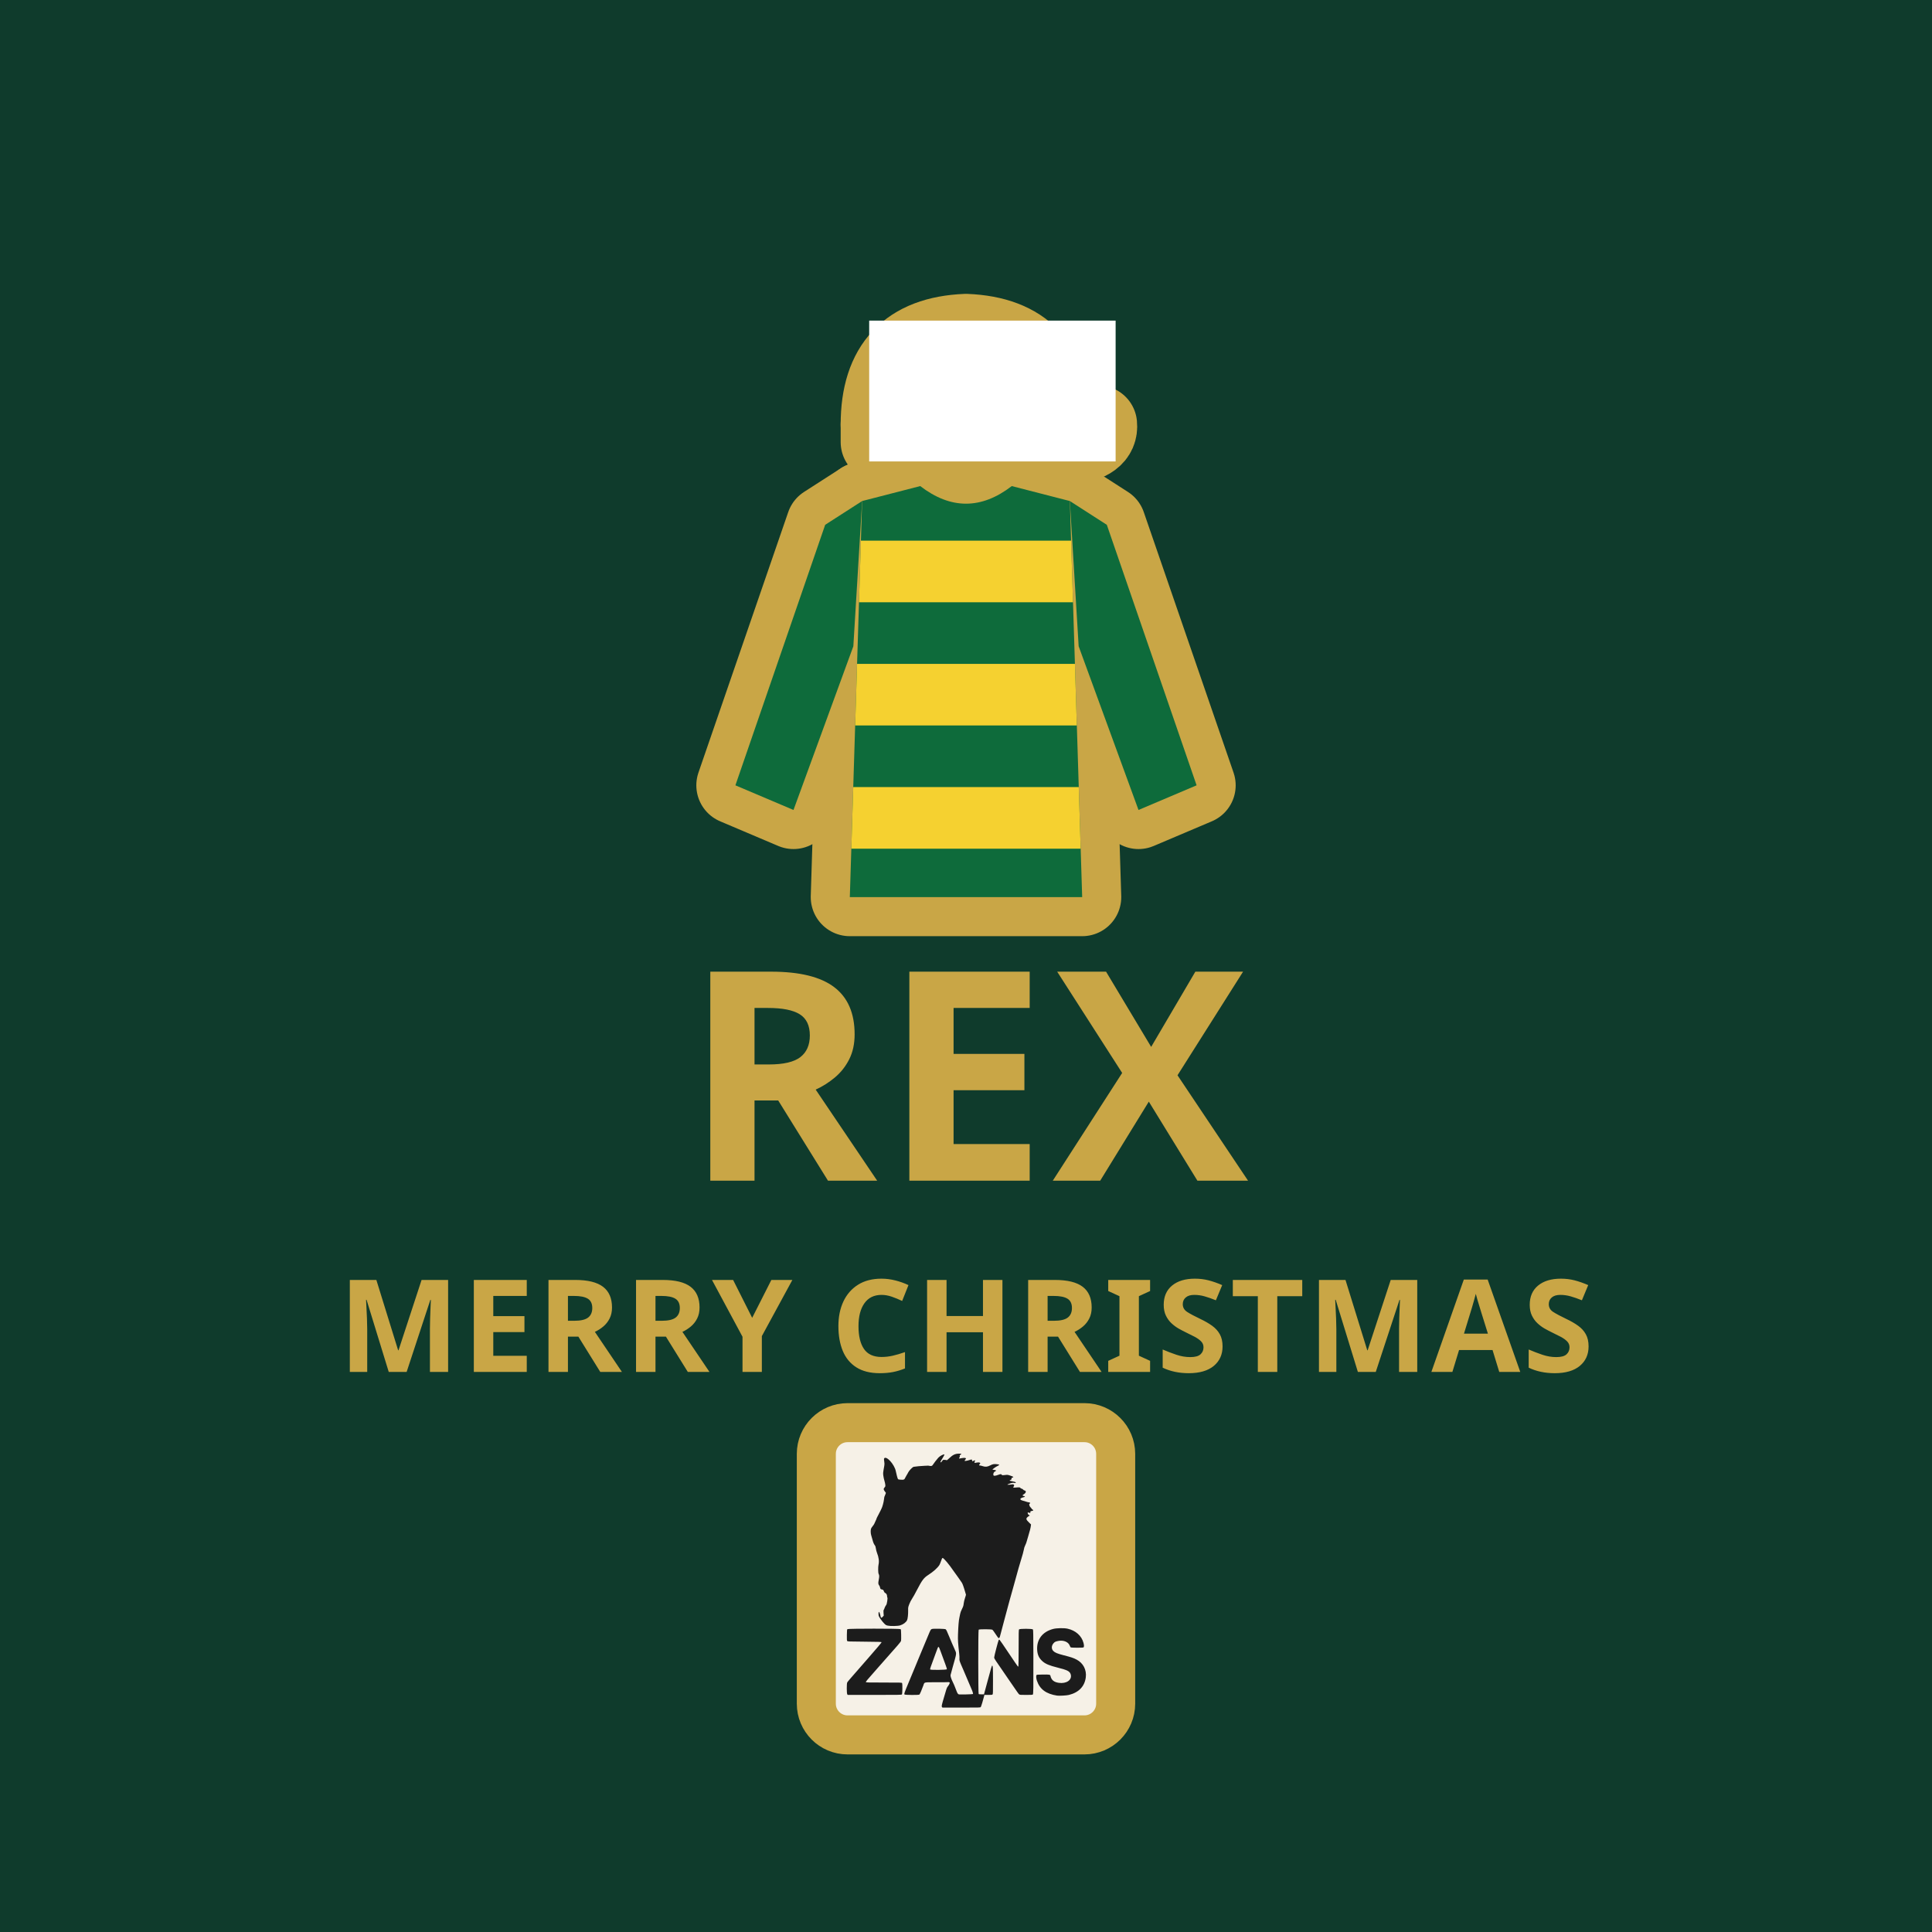
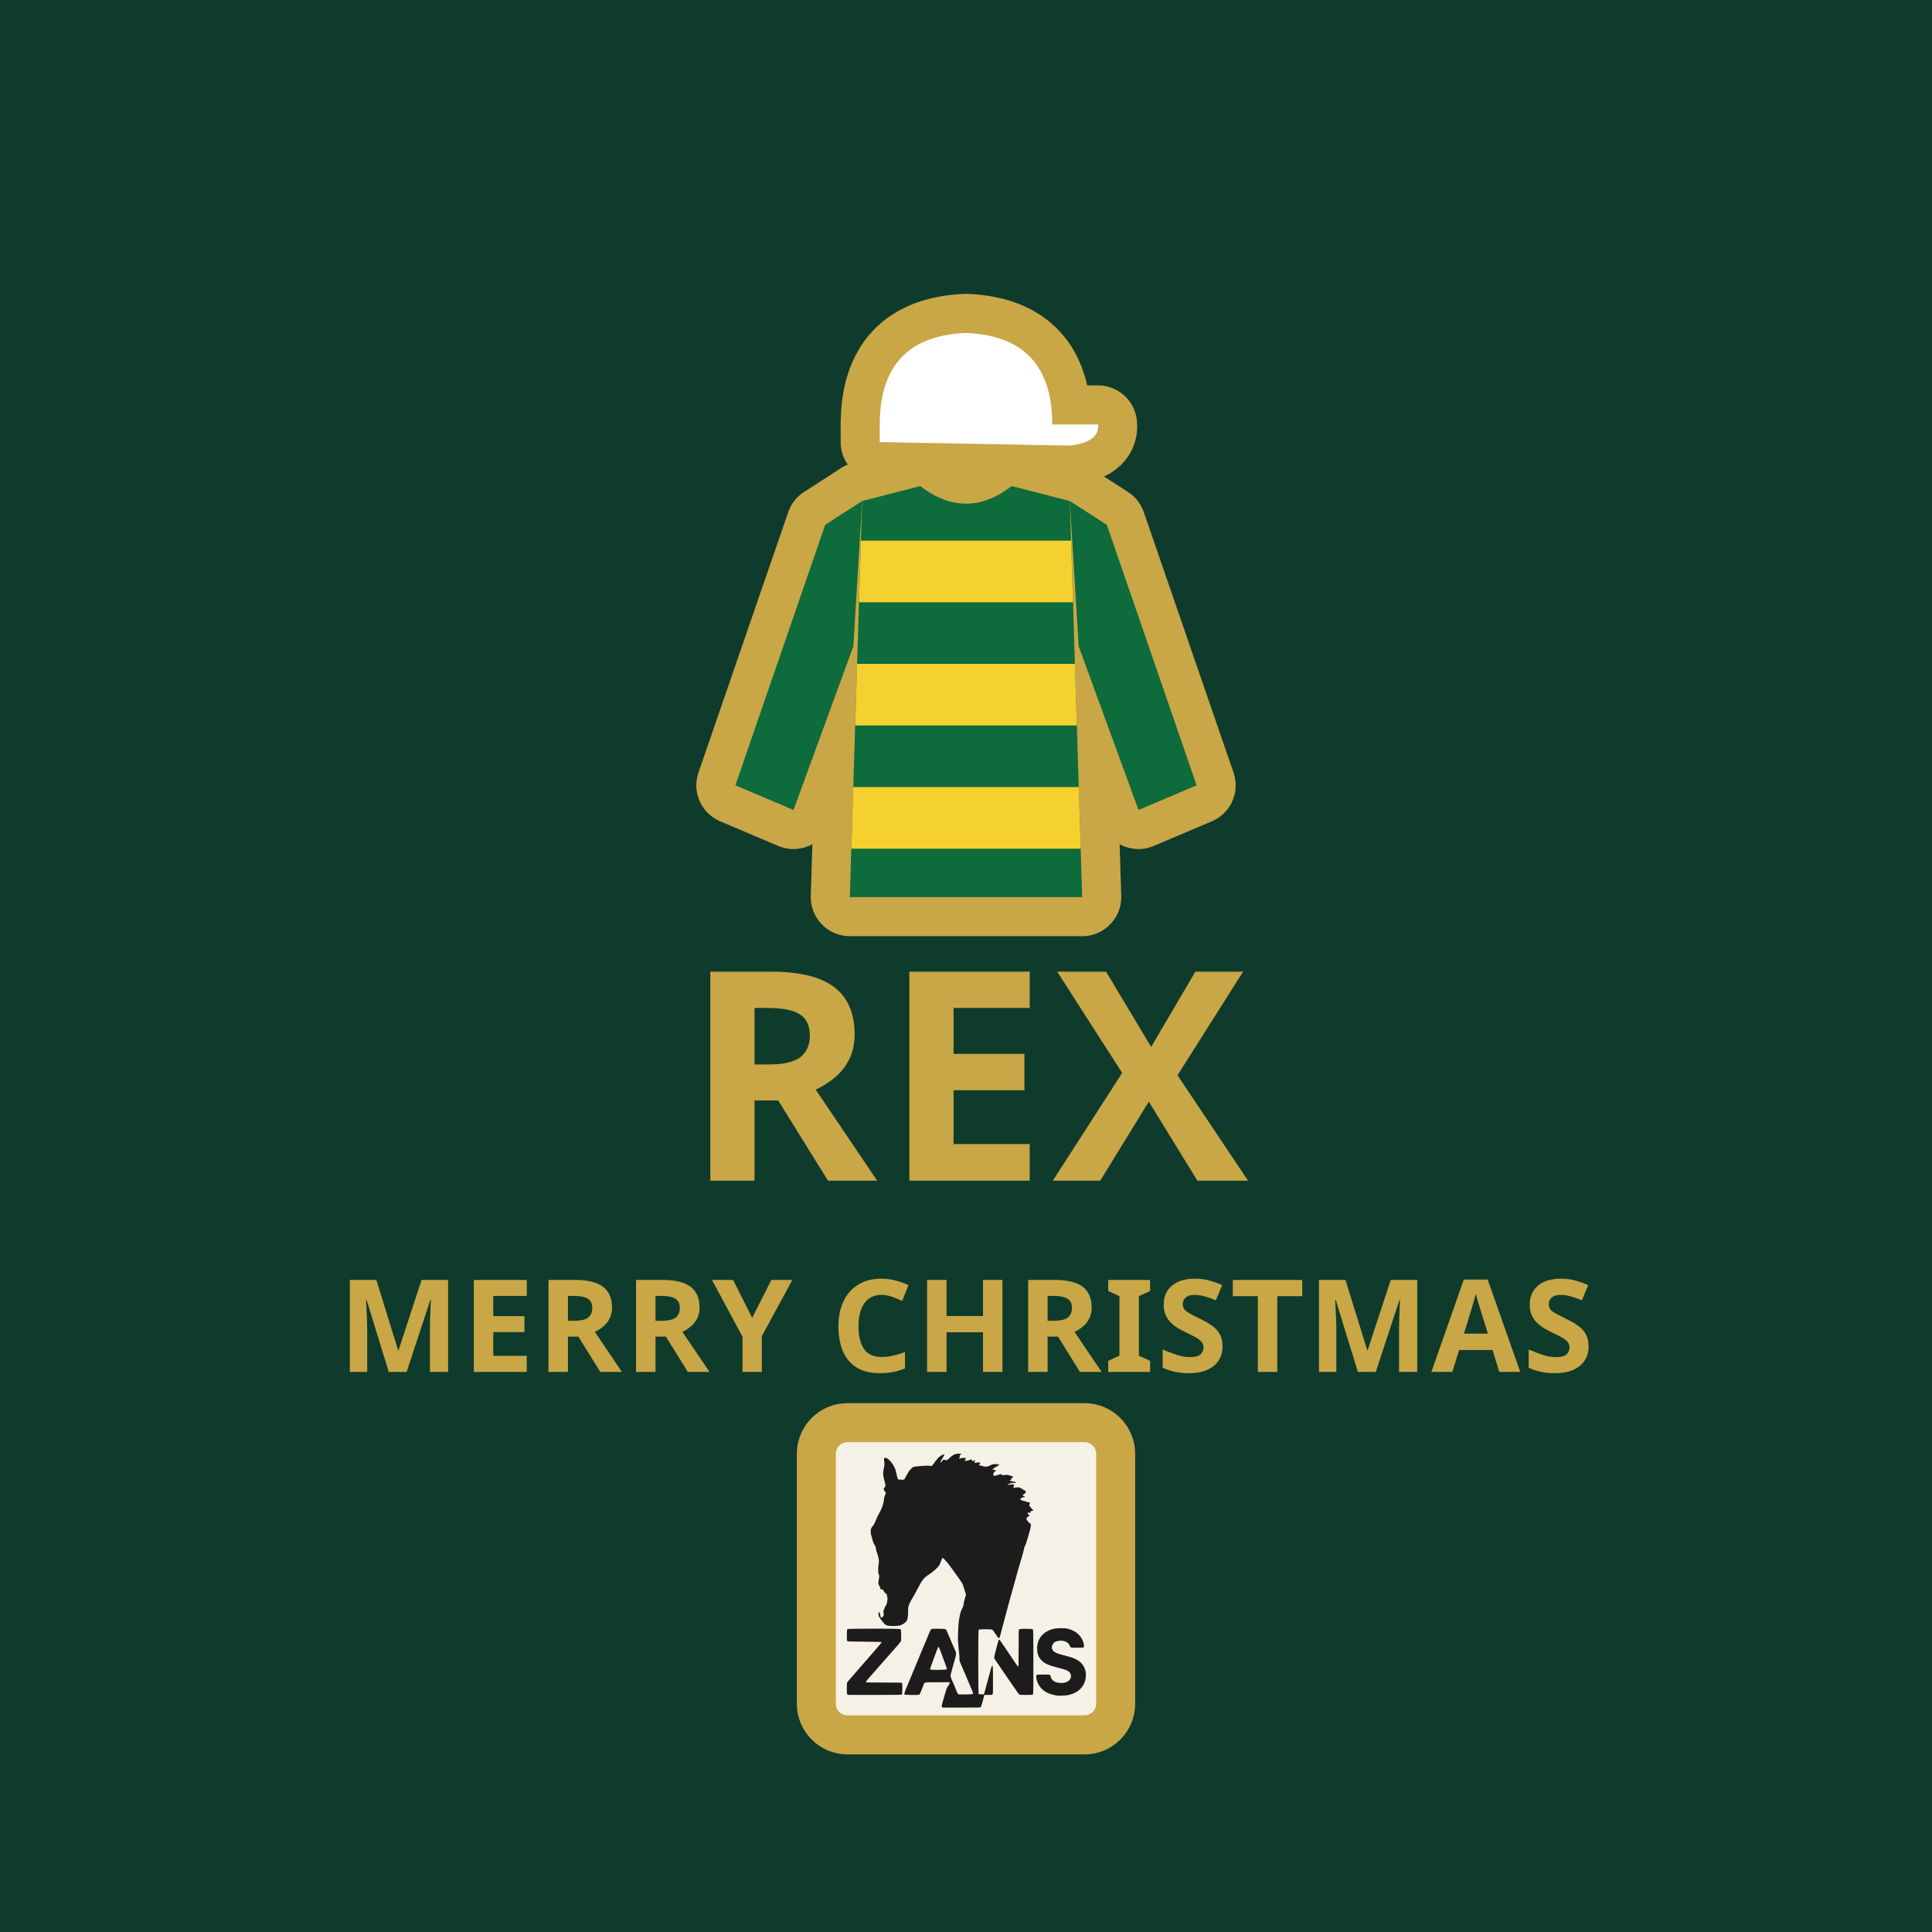
<svg xmlns="http://www.w3.org/2000/svg" viewBox="0 0 990 990" width="990" height="990">
-   <defs>
-     <clipPath id="mc">
-       <circle cx="495" cy="495" r="495" />
-     </clipPath>
-   </defs>
  <g>
    <rect width="990" height="990" fill="#0F3B2C" />
    <g data-safe="1" data-centre="x" data-label="jersey">
      <g transform="translate(495,349.2) scale(0.451)">
        <path d="M-118,-205 L-160,-178 L-262,118 L-196,146 L-128,-40 Z" fill="#C9A646" stroke="#C9A646" stroke-width="88.8" stroke-linejoin="round" />
        <path d="M118,-205 L160,-178 L262,118 L196,146 L128,-40 Z" fill="#C9A646" stroke="#C9A646" stroke-width="88.8" stroke-linejoin="round" />
        <path d="M-118,-205 L-52,-222 Q0,-182 52,-222 L118,-205 L132,245 L-132,245 Z" fill="#C9A646" stroke="#C9A646" stroke-width="88.8" stroke-linejoin="round" />
        <path d="M-52,-222 Q0,-182 52,-222" fill="#C9A646" stroke="#C9A646" stroke-width="88.8" stroke-linejoin="round" />
        <path d="M-98,-292 Q-98,-392 0,-396 Q98,-392 98,-292 Z" fill="#C9A646" stroke="#C9A646" stroke-width="88.8" stroke-linejoin="round" />
        <path d="M-98,-292 L150,-292 Q152,-272 118,-268 L-98,-272 Z" fill="#C9A646" stroke="#C9A646" stroke-width="88.8" stroke-linejoin="round" />
        <defs>
          <clipPath id="mjsl">
            <path d="M-118,-205 L-160,-178 L-262,118 L-196,146 L-128,-40 Z" />
          </clipPath>
        </defs>
        <g clip-path="url(#mjsl)">
          <rect x="-280" y="-230" width="560" height="400" fill="#0E6B3B" />
        </g>
        <defs>
          <clipPath id="mjsr">
            <path d="M118,-205 L160,-178 L262,118 L196,146 L128,-40 Z" />
          </clipPath>
        </defs>
        <g clip-path="url(#mjsr)">
          <rect x="-280" y="-230" width="560" height="400" fill="#0E6B3B" />
        </g>
        <defs>
          <clipPath id="mjb">
            <path d="M-118,-205 L-52,-222 Q0,-182 52,-222 L118,-205 L132,245 L-132,245 Z" />
          </clipPath>
        </defs>
        <g clip-path="url(#mjb)">
          <rect x="-140" y="-230" width="280" height="480" fill="#0E6B3B" />
          <rect x="-140" y="-160" width="280" height="70" fill="#F5D130" />
          <rect x="-140" y="-20" width="280" height="70" fill="#F5D130" />
          <rect x="-140" y="120" width="280" height="70" fill="#F5D130" />
        </g>
        <defs>
          <clipPath id="mjc">
            <path d="M-98,-292 Q-98,-392 0,-396 Q98,-392 98,-292 Z M-98,-292 L150,-292 Q152,-272 118,-268 L-98,-272 Z" />
          </clipPath>
        </defs>
-         <g>
+         <g clip-path="url(#mjc)">
          <rect x="-110" y="-410" width="280" height="160" fill="#FFFFFF" />
        </g>
      </g>
    </g>
    <text data-role="name" data-safe="1" data-centre="x" x="495" y="605" text-anchor="middle" font-family="Jost" font-weight="700" font-size="150" letter-spacing="3" fill="#C9A646">REX</text>
    <text data-safe="1" data-centre="x" x="495" y="703" text-anchor="middle" font-family="Jost" font-weight="700" font-size="66" letter-spacing="1.3" fill="#C9A646">MERRY CHRISTMAS</text>
    <g data-safe="1" data-centre="x" data-label="ZANS horse logo">
      <rect x="418.3" y="729" width="153.4" height="160" rx="16" fill="#F6F1E7" stroke="#C9A646" stroke-width="20" />
      <g transform="translate(432.3,743) scale(0.14749)">
        <path d="M341.5,892.7C339.8,890.1 340.7,886.0 349.2,857.5C352.0,848.1 355.3,837.0 356.5,832.8C358.0,827.6 359.8,823.8 362.0,821.3C363.8,819.3 366.2,815.6 367.3,813.1C369.2,808.8 369.2,808.6 367.4,807.3C366.4,806.6 364.9,806.2 364.2,806.5C363.4,806.8 344.9,807.0 323.0,807.0C277.0,807.0 281.2,806.0 277.1,817.7C272.0,832.0 264.9,848.5 263.3,849.8C260.6,851.8 213.7,851.5 211.6,849.5C209.5,847.4 210.1,845.7 226.2,807.0C233.7,789.1 243.5,765.5 248.0,754.5C252.5,743.5 258.4,729.3 261.0,723.0C280.8,675.5 287.2,660.3 293.5,645.0C302.2,623.9 302.6,623.2 307.0,621.9C312.5,620.2 352.2,621.1 354.4,622.9C356.8,624.9 359.0,629.5 366.9,648.8C374.4,667.0 378.2,675.9 385.5,692.0C392.8,708.2 393.3,703.5 379.4,752.5C375.3,766.8 371.7,780.1 371.4,782.0C370.7,786.1 374.1,796.3 380.2,808.4C382.4,812.7 385.5,819.9 387.1,824.4C392.7,839.6 395.3,845.5 397.6,847.6C399.8,849.7 400.4,849.8 424.2,849.3C437.6,849.0 448.9,848.4 449.4,847.9C450.5,846.9 447.4,837.3 442.7,827.0C441.1,823.4 435.8,811.0 431.0,799.5C426.2,788.0 419.5,772.2 416.1,764.5C402.6,733.7 401.7,731.3 402.3,725.2C402.6,722.1 402.3,714.2 401.5,707.6C397.3,670.4 396.7,660.8 397.3,641.6C398.3,611.9 399.9,592.3 402.0,583.3C403.1,578.8 404.4,572.4 404.9,569.1C405.5,565.3 407.8,559.1 411.0,552.8C415.4,543.9 416.3,541.2 417.1,533.5C417.7,528.2 419.6,520.3 421.6,514.5C423.5,508.9 425.0,503.7 425.0,502.7C425.0,501.8 422.2,492.6 418.9,482.3C413.5,465.6 412.2,462.7 407.5,456.5C404.6,452.6 400.6,446.8 398.5,443.5C396.4,440.2 393.1,435.5 391.0,433.0C389.0,430.5 385.1,425.1 382.3,421.0C366.7,397.8 347.2,374.7 343.8,375.2C342.2,375.4 341.1,377.7 338.5,385.6C336.6,391.2 334.0,397.5 332.7,399.6C326.2,409.9 311.8,422.7 294.0,434.2C278.5,444.2 272.4,452.3 254.9,486.1C248.4,498.8 240.7,512.6 237.7,516.8C234.4,521.6 230.8,528.6 228.1,535.5C224.2,545.9 223.9,547.0 224.1,556.0C224.4,571.1 222.7,586.8 220.3,591.5C216.2,599.4 207.2,606.0 196.0,609.5C188.1,611.9 162.9,612.4 153.6,610.3C147.4,608.9 146.2,608.2 140.8,602.8C137.5,599.6 131.8,592.5 128.2,587.2C122.2,578.4 121.6,577.0 121.2,571.4C121.0,568.0 121.3,564.4 121.8,563.4C122.8,561.7 123.1,562.0 124.9,566.0C126.0,568.5 127.2,572.6 127.6,575.0C129.0,584.0 131.0,585.0 136.0,579.3L139.3,575.6L138.6,566.5C138.1,559.2 138.3,557.0 139.5,555.3C140.4,554.0 141.7,551.0 142.4,548.6C143.2,546.1 145.1,542.4 146.7,540.3C149.2,537.1 150.0,534.7 151.4,525.7C152.5,518.1 152.7,514.4 152.0,513.0C151.5,512.0 151.0,510.1 151.0,508.9C151.0,503.5 148.7,498.8 145.2,497.3C142.9,496.3 141.4,494.8 140.4,492.2C138.0,486.2 137.5,485.6 133.5,484.8C128.4,483.7 127.4,482.7 126.6,477.9C126.2,475.6 124.9,472.4 123.5,470.6C119.9,465.8 119.7,463.1 122.0,451.0C124.2,439.5 124.1,435.4 121.5,430.3C119.7,426.9 119.5,406.0 121.1,399.0C123.9,387.0 122.2,373.2 115.8,357.1C114.2,353.1 112.5,346.4 112.0,342.2C111.3,336.7 110.3,333.8 108.4,331.3C104.9,326.7 102.5,321.0 100.0,311.0C98.8,306.3 97.0,299.9 95.9,296.8C93.8,290.5 93.4,279.8 95.0,274.0C95.5,272.0 98.2,267.8 101.0,264.5C103.7,261.3 106.5,257.0 107.1,255.1C107.8,253.1 109.6,249.1 111.1,246.1C112.7,243.1 114.0,240.0 114.0,239.1C114.0,238.2 117.0,232.1 120.6,225.5C124.2,218.9 127.9,211.7 128.8,209.5C129.6,207.3 130.9,204.6 131.6,203.5C134.3,199.2 139.2,181.0 140.0,172.8C140.5,168.0 141.1,163.6 141.4,163.1C141.8,162.6 143.1,159.2 144.5,155.6L146.9,149.1L143.0,143.8C138.2,137.5 138.0,134.9 142.1,130.2C145.1,126.9 145.2,126.3 144.7,120.6C144.4,117.2 143.0,110.9 141.6,106.5C140.2,102.1 138.5,94.4 137.9,89.4C136.7,80.0 136.7,80.2 141.2,54.9C142.1,49.6 142.1,46.5 141.0,39.7C139.5,30.0 139.9,28.3 143.5,27.4C147.9,26.3 153.6,29.8 161.9,38.5C170.7,47.9 179.0,62.6 181.0,72.6C183.1,83.3 187.2,98.5 188.5,100.6C189.7,102.4 191.1,102.8 198.7,103.3C209.2,104.0 211.2,103.1 214.0,96.4C215.1,93.9 217.3,90.0 218.8,87.7C220.4,85.4 222.9,81.0 224.4,77.8C227.3,71.7 239.3,59.4 243.2,58.5C249.0,57.3 271.5,55.2 281.0,55.0C286.7,54.9 291.7,54.7 292.1,54.5C292.4,54.2 295.2,54.6 298.3,55.2C304.9,56.6 307.6,55.6 310.5,50.7C313.0,46.5 323.4,33.0 329.0,26.8C334.7,20.5 348.0,13.6 350.2,15.8C350.6,16.2 347.9,21.5 344.1,27.6C340.3,33.6 336.9,39.5 336.6,40.8C335.4,44.4 338.4,43.5 341.6,39.3C343.1,37.2 344.5,35.3 344.7,35.0C345.6,34.0 354.6,34.1 356.7,35.2C358.7,36.2 359.8,35.5 367.3,28.3C379.0,17.1 387.1,13.1 399.4,12.8C409.3,12.5 411.2,13.6 406.0,16.7C403.3,18.3 402.9,18.9 403.5,21.6C403.9,23.7 403.6,25.1 402.5,26.0C400.1,28.0 400.6,30.3 403.2,29.7C411.9,27.7 420.9,26.9 422.9,27.9C425.6,29.4 425.6,30.2 422.5,33.8C421.1,35.5 420.0,37.1 420.0,37.4C420.0,38.9 428.8,37.8 435.6,35.4C444.6,32.3 446.6,32.5 446.2,36.3C445.8,39.4 448.3,40.0 451.6,37.5C455.7,34.4 458.7,36.4 455.4,40.1C452.8,43.0 454.4,45.4 458.3,44.6C466.0,42.9 471.5,42.8 473.4,44.3C475.3,45.7 475.3,45.8 472.7,49.0C469.6,52.6 469.9,54.0 473.9,54.0C475.4,54.0 479.3,54.9 482.5,56.0C492.5,59.4 499.3,58.8 509.4,53.5C518.6,48.7 522.7,48.1 535.4,49.8C542.2,50.7 542.1,52.1 534.9,55.5C528.9,58.3 517.8,66.2 517.2,68.1C517.0,68.6 518.8,69.0 521.2,69.0C523.5,69.1 526.6,69.7 527.9,70.4L530.3,71.8L526.1,74.4C521.6,77.3 520.0,80.2 520.0,85.5C520.0,90.9 525.1,91.0 538.3,86.0C544.4,83.6 547.9,83.5 548.6,85.4C549.5,87.8 551.8,88.1 560.9,87.0C569.3,85.9 569.7,86.0 579.4,89.2C584.9,91.0 589.5,93.0 589.7,93.7C589.9,94.3 588.5,95.3 586.5,96.0C583.5,97.0 583.0,97.6 583.2,99.8C583.5,102.1 582.8,102.8 579.5,104.4C575.0,106.6 575.1,106.7 586.5,108.9C595.9,110.8 597.5,111.4 597.8,113.4C598.2,115.0 597.7,115.2 594.3,114.6C592.2,114.2 589.6,113.9 588.5,113.9C585.8,113.8 574.2,117.3 571.0,119.1L568.5,120.5L572.0,120.8C573.9,121.0 578.6,120.6 582.4,119.9C589.1,118.7 589.3,118.7 591.1,120.9C593.0,123.2 593.0,123.3 591.0,126.5C589.9,128.3 589.0,130.1 589.0,130.5C589.0,130.9 592.9,131.0 597.8,130.5C611.1,129.4 612.1,129.5 613.9,131.8C614.8,133.0 617.0,134.3 618.8,134.6C620.6,135.0 622.8,136.3 623.6,137.6C624.5,138.8 626.4,140.2 628.0,140.5C635.2,142.1 634.5,148.4 626.4,153.5C620.3,157.4 620.2,158.5 626.0,160.0C631.2,161.4 631.1,162.7 625.8,164.0C611.3,167.6 609.9,172.8 622.5,176.1C626.4,177.1 632.1,178.8 635.2,179.9C638.4,181.1 642.3,182.0 644.0,182.0C647.9,182.0 649.1,184.6 646.2,186.9C644.1,188.5 644.1,188.6 645.7,193.3C646.5,195.9 648.1,198.5 649.1,199.1C650.1,199.6 651.7,201.4 652.5,203.1C653.4,204.7 655.2,206.6 656.5,207.2C660.1,208.8 659.6,210.7 655.3,211.5C649.3,212.6 647.9,213.7 648.6,216.7C649.2,219.1 649.1,219.3 646.9,218.6C639.2,216.5 638.8,216.5 639.6,219.6C640.5,223.6 640.8,223.9 644.4,226.1C646.1,227.1 647.0,228.0 646.4,228.0C645.8,228.0 643.0,229.8 640.1,232.1C632.4,238.2 633.1,241.5 644.7,252.6L651.0,258.7L650.4,263.6C649.6,270.7 646.9,281.2 641.2,300.0C638.4,309.1 635.6,318.5 635.0,321.0C634.3,323.4 632.3,328.4 630.5,332.0C628.3,336.3 626.8,341.3 626.0,346.5C625.4,350.9 620.8,367.6 615.8,383.5C610.9,399.4 604.1,422.8 600.9,435.3C597.6,447.9 591.9,468.4 588.3,480.8C584.7,493.3 580.0,509.8 578.0,517.5C575.9,525.2 573.2,535.1 572.0,539.5C568.0,554.1 563.1,572.2 555.9,599.5C552.1,614.4 547.8,630.5 546.4,635.5C545.0,640.5 543.5,646.1 543.0,648.1C541.7,653.0 539.6,654.7 537.3,652.9C536.4,652.1 532.0,645.8 527.4,638.9C522.9,631.9 518.2,625.5 516.9,624.6C513.7,622.4 470.9,622.2 469.1,624.4C467.2,626.6 467.3,846.9 469.1,848.1C469.9,848.6 474.3,849.0 479.1,849.0L487.6,849.0L498.9,807.2C512.9,755.0 514.8,748.8 516.3,749.3C518.6,750.0 518.8,755.0 518.9,801.2C519.0,842.4 518.8,848.0 517.4,849.4C516.2,850.7 513.3,851.0 502.4,851.0L489.0,851.0L488.4,853.8C484.7,868.8 477.8,891.5 476.4,893.1C474.7,895.0 472.9,895.1 408.8,895.0L343.0,894.9L341.5,892.7ZM741.5,853.4C703.6,847.6 681.5,831.3 671.5,801.6C668.9,794.0 668.2,784.8 670.0,782.0C670.8,780.8 674.6,780.4 691.8,780.2C714.7,779.9 717.6,780.4 718.5,784.7C721.6,799.1 730.4,806.5 747.4,809.0C774.0,812.9 794.1,799.0 789.1,780.2C786.0,769.0 777.7,764.6 743.5,756.1C714.6,748.9 701.2,743.3 690.9,734.1C678.5,723.1 673.0,711.0 672.3,693.0C670.8,657.8 691.1,631.6 727.5,621.9C739.8,618.6 765.2,618.1 778.0,620.9C806.2,627.1 827.0,645.8 833.4,670.5C835.6,678.9 835.5,684.7 833.1,686.0C830.1,687.5 790.8,687.3 788.9,685.8C788.0,685.1 786.5,682.4 785.6,679.8C780.8,666.8 763.5,659.8 745.4,663.5C736.4,665.4 733.5,666.7 729.9,670.7C721.7,679.5 721.1,691.1 728.6,698.5C734.3,704.2 742.4,707.5 765.1,713.4C790.9,720.0 798.4,722.5 809.2,728.2C832.3,740.2 844.6,763.8 841.3,789.9C837.3,821.4 817.1,842.5 782.5,851.1C774.7,853.1 748.9,854.5 741.5,853.4ZM12.6,848.8C10.4,845.7 10.3,811.9 12.4,807.8C14.0,804.7 18.7,799.3 85.8,722.6C113.5,691.0 132.0,669.1 131.8,668.1C131.5,666.7 125.7,666.5 72.7,666.0C15.3,665.5 13.8,665.5 12.4,663.5C11.2,661.9 11.0,658.0 11.2,642.7C11.5,625.4 11.7,623.7 13.4,622.4C16.3,620.3 194.7,620.3 197.6,622.4C199.3,623.7 199.5,625.4 199.8,641.7C200.0,651.5 199.9,660.9 199.5,662.7C199.1,665.0 195.4,669.9 187.7,678.8C181.5,685.8 168.1,701.0 158.0,712.5C147.9,724.0 128.3,746.2 114.5,761.8C79.3,801.7 76.7,804.8 77.4,806.5C77.9,807.8 86.0,808.0 139.9,808.0C200.2,808.0 202.0,808.1 203.0,809.9C204.8,813.3 204.3,847.5 202.4,849.4C201.0,850.8 191.0,851.0 107.5,851.0L14.1,851.0L12.6,848.8ZM609.9,849.1C607.5,847.2 604.6,843.0 577.8,804.0C570.1,792.7 557.4,774.3 549.7,763.0C541.9,751.7 532.8,738.4 529.3,733.3C524.7,726.5 523.0,723.2 523.0,720.8C523.0,716.5 537.4,661.2 538.9,659.7C539.7,658.9 540.5,658.8 541.8,659.6C542.7,660.2 557.1,681.1 573.7,706.0C590.4,731.0 604.5,751.7 605.2,752.1C605.9,752.6 606.8,752.4 607.2,751.7C607.6,751.0 608.0,722.3 608.0,687.9C608.0,635.4 608.2,625.1 609.4,623.4C611.6,620.5 655.5,620.6 657.6,623.5C658.8,625.1 659.0,640.4 659.2,711.4C659.5,830.2 659.2,848.2 657.2,849.8C656.0,850.7 649.8,851.0 633.9,851.0C614.1,851.0 612.1,850.8 609.9,849.1ZM358.8,761.8C359.0,760.9 357.0,754.3 354.4,747.3C351.9,740.3 347.3,728.0 344.4,720.0C341.5,712.0 337.9,702.4 336.5,698.5C332.3,686.8 330.8,683.9 329.2,684.2C327.9,684.5 326.5,687.6 319.0,708.5C316.4,715.8 311.9,728.0 303.0,752.3C301.2,757.1 300.1,761.7 300.4,762.5C301.3,765.0 358.3,764.2 358.8,761.8Z" fill="#1C1C1C" />
      </g>
    </g>
  </g>
</svg>
